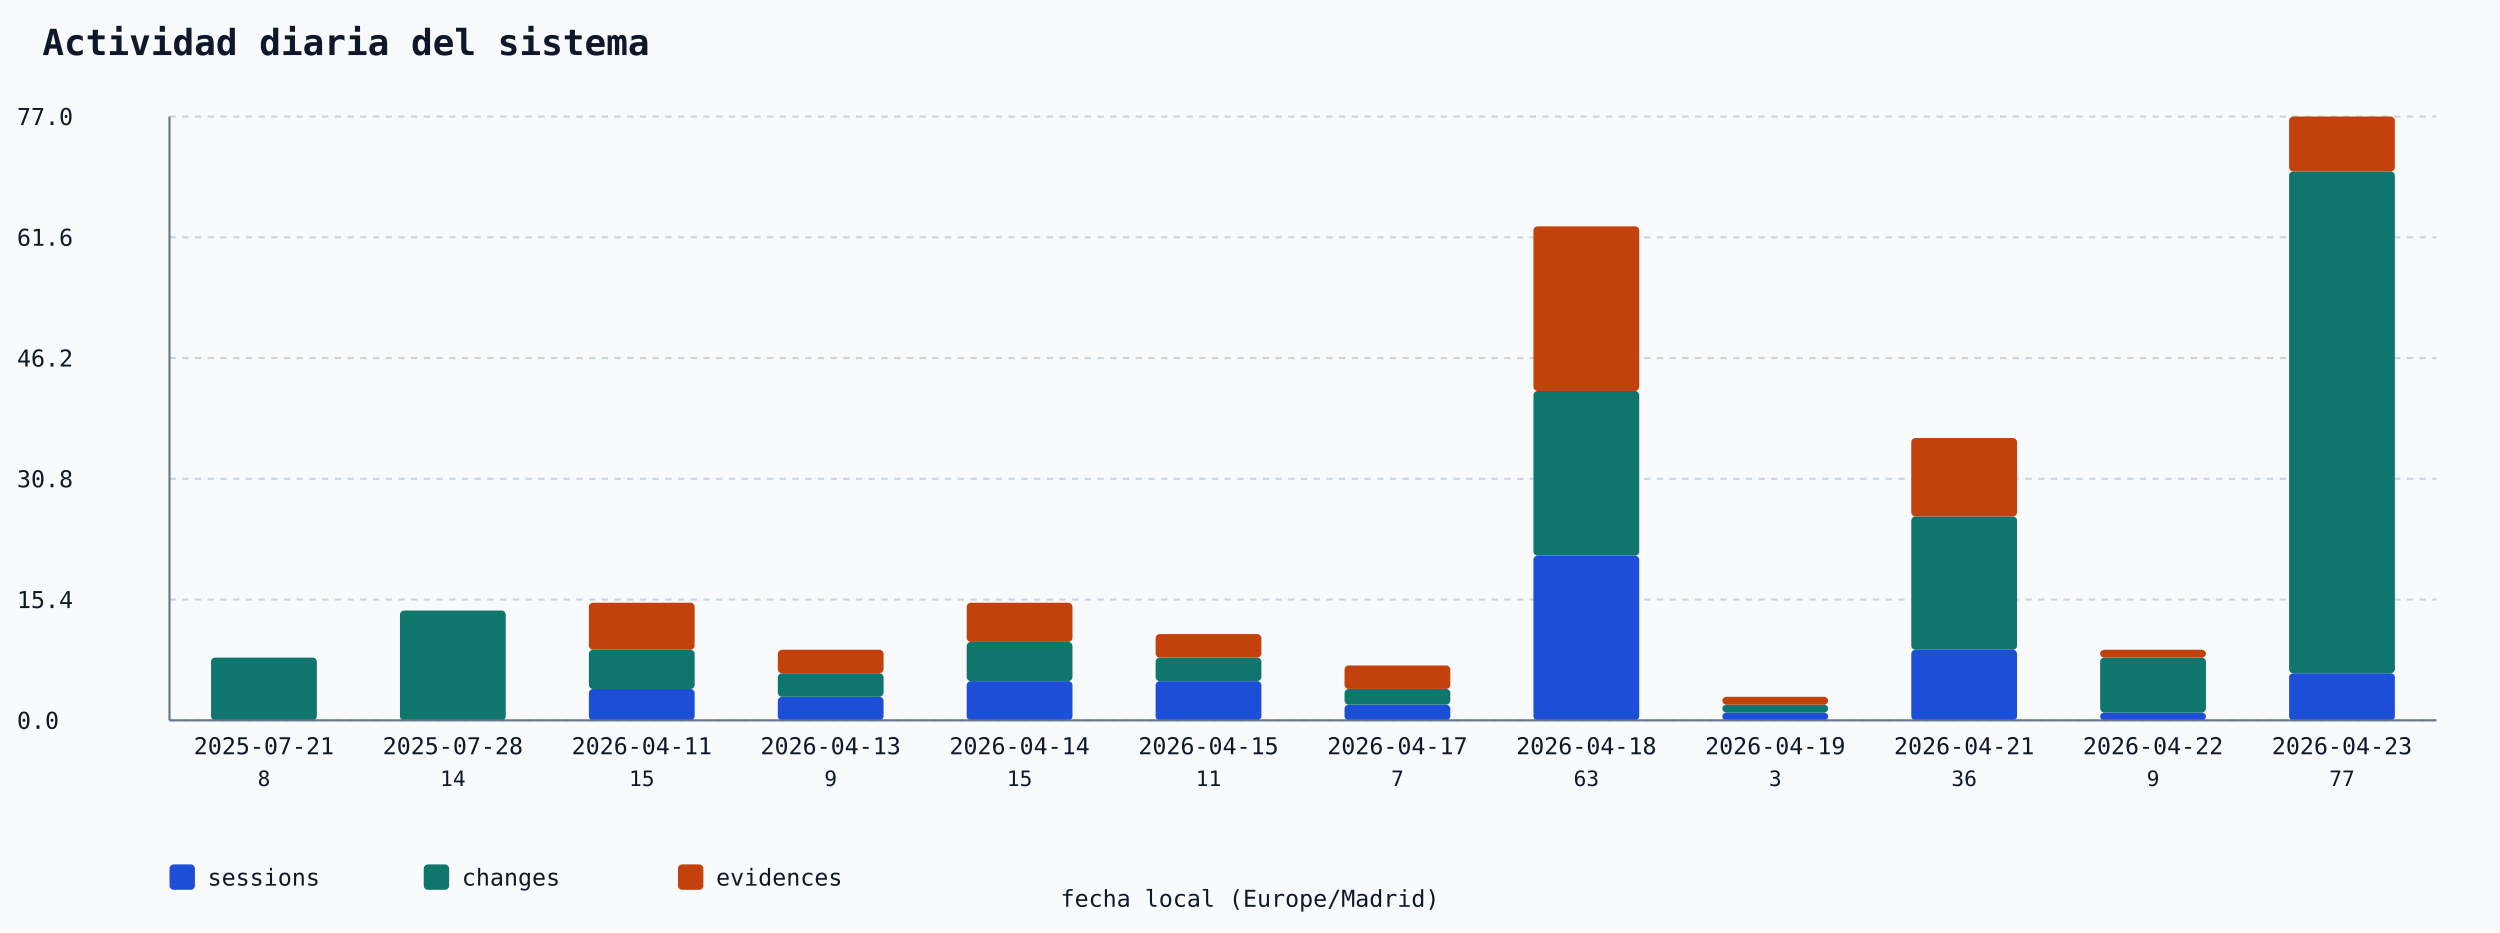
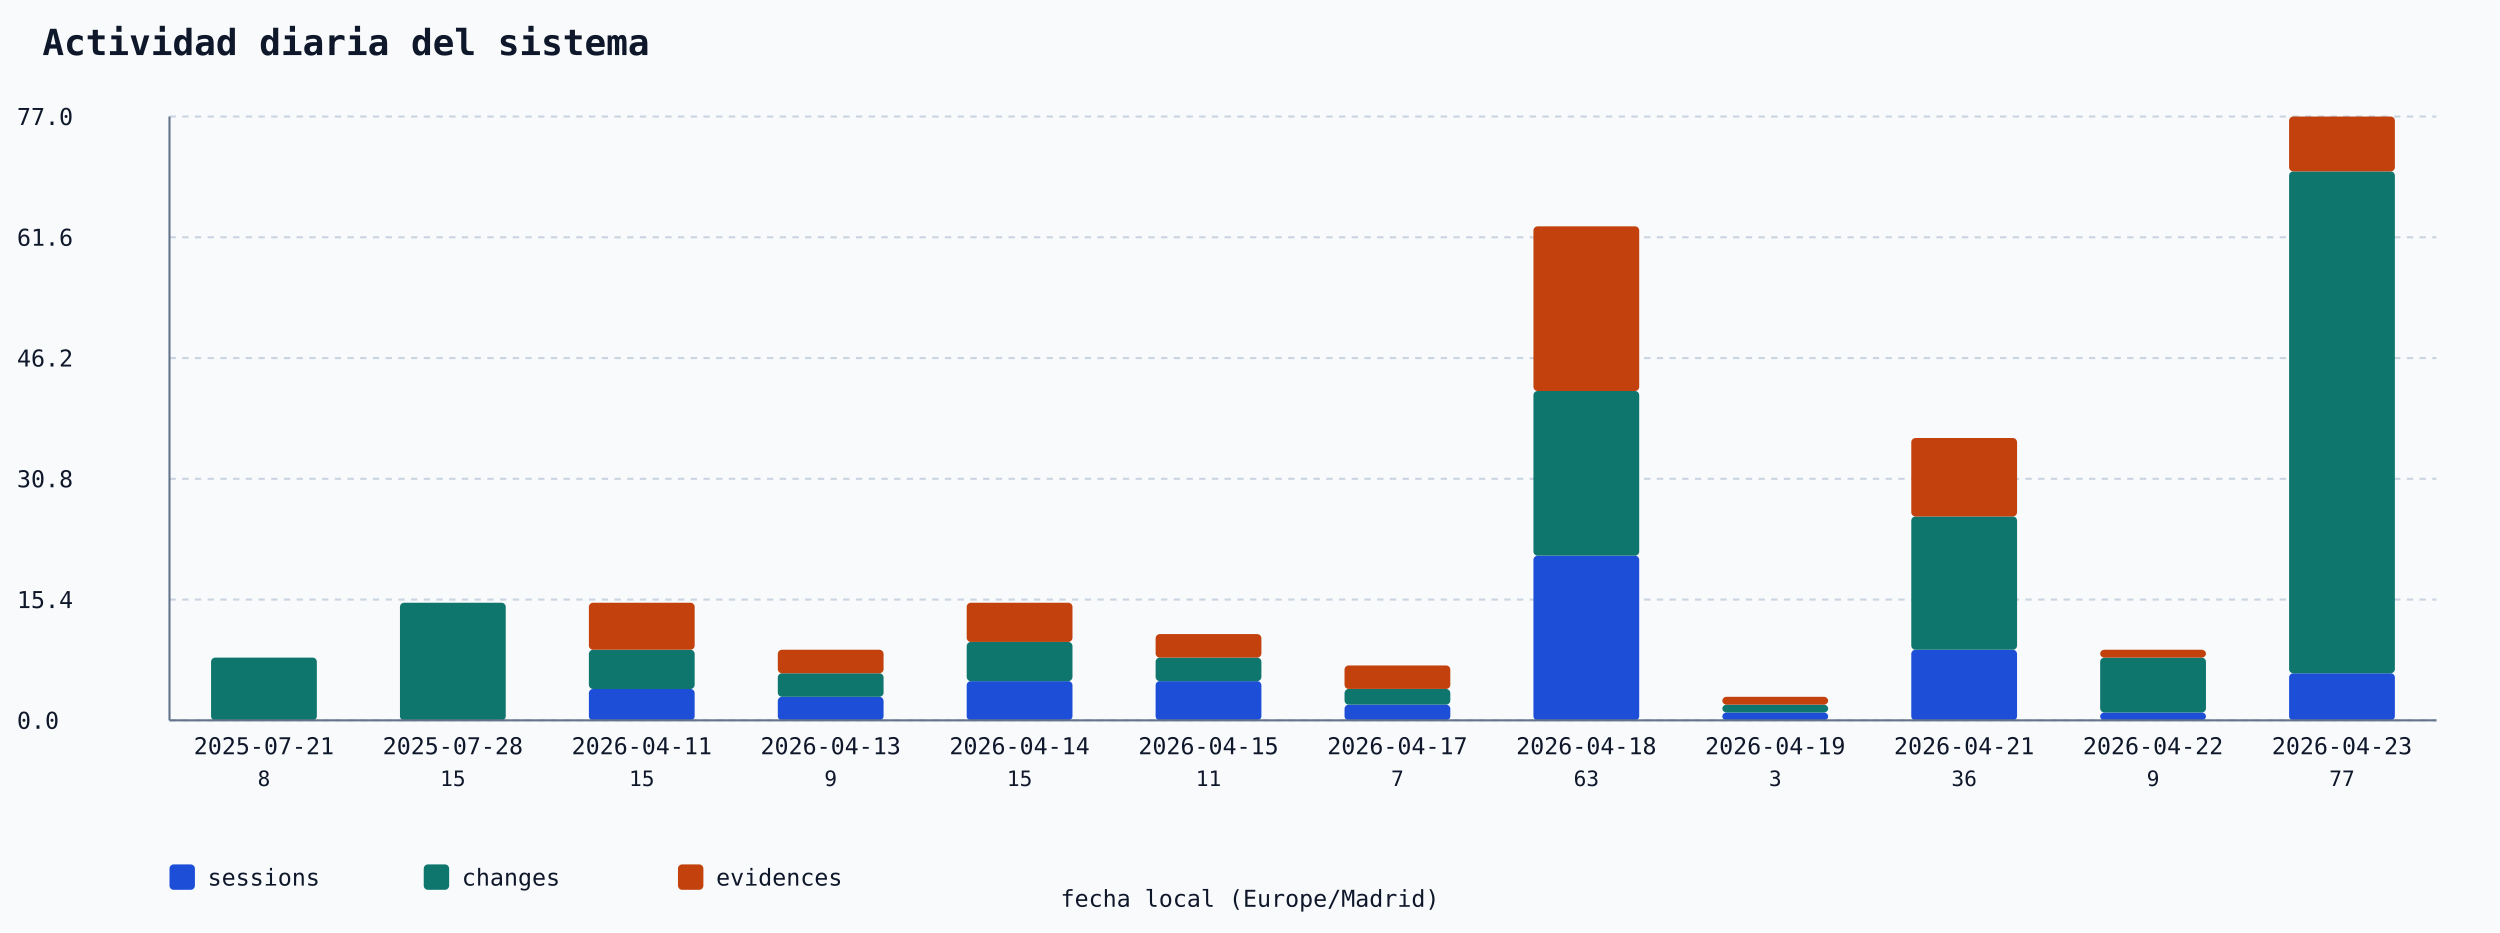
<svg xmlns="http://www.w3.org/2000/svg" width="1180" height="440" viewBox="0 0 1180 440">
  <style>
text { font-family: Menlo, Consolas, monospace; fill: #0f172a; }
.axis { stroke: #64748b; stroke-width: 1; }
.grid { stroke: #cbd5e1; stroke-width: 1; stroke-dasharray: 3 3; }
.title { font-size: 17px; font-weight: 700; }
.label { font-size: 11px; }
.small { font-size: 10px; }
</style>
  <rect x="0" y="0" width="1180" height="440" fill="#f8fafc" />
  <text x="20" y="26" class="title">Actividad diaria del sistema</text>
  <line x1="80" y1="340.00" x2="1150" y2="340.00" class="grid" />
  <text x="8" y="344.00" class="label">0.0</text>
  <line x1="80" y1="283.00" x2="1150" y2="283.00" class="grid" />
  <text x="8" y="287.00" class="label">15.4</text>
  <line x1="80" y1="226.00" x2="1150" y2="226.00" class="grid" />
  <text x="8" y="230.00" class="label">30.8</text>
  <line x1="80" y1="169.00" x2="1150" y2="169.00" class="grid" />
  <text x="8" y="173.00" class="label">46.2</text>
  <line x1="80" y1="112.00" x2="1150" y2="112.00" class="grid" />
  <text x="8" y="116.00" class="label">61.6</text>
  <line x1="80" y1="55.00" x2="1150" y2="55.00" class="grid" />
  <text x="8" y="59.00" class="label">77.0</text>
  <rect x="99.62" y="310.39" width="49.93" height="29.61" fill="#0f766e" rx="2" />
  <text x="124.58" y="356.00" text-anchor="middle" class="label">2025-07-21</text>
  <text x="124.58" y="371.00" text-anchor="middle" class="small">8</text>
-   <rect x="188.78" y="288.18" width="49.93" height="51.82" fill="#0f766e" rx="2" />
+   <rect x="188.78" y="284.48" width="49.93" height="55.52" fill="#0f766e" rx="2" />
  <text x="213.75" y="356.00" text-anchor="middle" class="label">2025-07-28</text>
-   <text x="213.75" y="371.00" text-anchor="middle" class="small">14</text>
+   <text x="213.75" y="371.00" text-anchor="middle" class="small">15</text>
  <rect x="277.95" y="325.19" width="49.93" height="14.81" fill="#1d4ed8" rx="2" />
  <rect x="277.95" y="306.69" width="49.93" height="18.51" fill="#0f766e" rx="2" />
  <rect x="277.95" y="284.48" width="49.93" height="22.21" fill="#c2410c" rx="2" />
  <text x="302.92" y="356.00" text-anchor="middle" class="label">2026-04-11</text>
  <text x="302.92" y="371.00" text-anchor="middle" class="small">15</text>
  <rect x="367.12" y="328.90" width="49.93" height="11.10" fill="#1d4ed8" rx="2" />
  <rect x="367.12" y="317.79" width="49.93" height="11.10" fill="#0f766e" rx="2" />
  <rect x="367.12" y="306.69" width="49.93" height="11.10" fill="#c2410c" rx="2" />
  <text x="392.08" y="356.00" text-anchor="middle" class="label">2026-04-13</text>
  <text x="392.08" y="371.00" text-anchor="middle" class="small">9</text>
  <rect x="456.28" y="321.49" width="49.93" height="18.51" fill="#1d4ed8" rx="2" />
  <rect x="456.28" y="302.99" width="49.93" height="18.51" fill="#0f766e" rx="2" />
  <rect x="456.28" y="284.48" width="49.93" height="18.51" fill="#c2410c" rx="2" />
  <text x="481.25" y="356.00" text-anchor="middle" class="label">2026-04-14</text>
  <text x="481.25" y="371.00" text-anchor="middle" class="small">15</text>
  <rect x="545.45" y="321.49" width="49.93" height="18.51" fill="#1d4ed8" rx="2" />
  <rect x="545.45" y="310.39" width="49.93" height="11.10" fill="#0f766e" rx="2" />
  <rect x="545.45" y="299.29" width="49.93" height="11.10" fill="#c2410c" rx="2" />
  <text x="570.42" y="356.00" text-anchor="middle" class="label">2026-04-15</text>
  <text x="570.42" y="371.00" text-anchor="middle" class="small">11</text>
  <rect x="634.62" y="332.60" width="49.93" height="7.40" fill="#1d4ed8" rx="2" />
  <rect x="634.62" y="325.19" width="49.93" height="7.40" fill="#0f766e" rx="2" />
  <rect x="634.62" y="314.09" width="49.93" height="11.10" fill="#c2410c" rx="2" />
  <text x="659.58" y="356.00" text-anchor="middle" class="label">2026-04-17</text>
  <text x="659.58" y="371.00" text-anchor="middle" class="small">7</text>
  <rect x="723.78" y="262.27" width="49.93" height="77.73" fill="#1d4ed8" rx="2" />
  <rect x="723.78" y="184.55" width="49.93" height="77.73" fill="#0f766e" rx="2" />
  <rect x="723.78" y="106.82" width="49.93" height="77.73" fill="#c2410c" rx="2" />
  <text x="748.75" y="356.00" text-anchor="middle" class="label">2026-04-18</text>
  <text x="748.75" y="371.00" text-anchor="middle" class="small">63</text>
  <rect x="812.95" y="336.30" width="49.93" height="3.70" fill="#1d4ed8" rx="2" />
  <rect x="812.95" y="332.60" width="49.93" height="3.70" fill="#0f766e" rx="2" />
  <rect x="812.95" y="328.90" width="49.93" height="3.70" fill="#c2410c" rx="2" />
  <text x="837.92" y="356.00" text-anchor="middle" class="label">2026-04-19</text>
  <text x="837.92" y="371.00" text-anchor="middle" class="small">3</text>
  <rect x="902.12" y="306.69" width="49.93" height="33.31" fill="#1d4ed8" rx="2" />
  <rect x="902.12" y="243.77" width="49.93" height="62.92" fill="#0f766e" rx="2" />
  <rect x="902.12" y="206.75" width="49.93" height="37.01" fill="#c2410c" rx="2" />
  <text x="927.08" y="356.00" text-anchor="middle" class="label">2026-04-21</text>
  <text x="927.08" y="371.00" text-anchor="middle" class="small">36</text>
  <rect x="991.28" y="336.30" width="49.93" height="3.70" fill="#1d4ed8" rx="2" />
  <rect x="991.28" y="310.39" width="49.93" height="25.91" fill="#0f766e" rx="2" />
  <rect x="991.28" y="306.69" width="49.93" height="3.70" fill="#c2410c" rx="2" />
  <text x="1016.25" y="356.00" text-anchor="middle" class="label">2026-04-22</text>
  <text x="1016.25" y="371.00" text-anchor="middle" class="small">9</text>
  <rect x="1080.45" y="317.79" width="49.93" height="22.21" fill="#1d4ed8" rx="2" />
  <rect x="1080.45" y="80.91" width="49.93" height="236.88" fill="#0f766e" rx="2" />
  <rect x="1080.45" y="55.00" width="49.93" height="25.91" fill="#c2410c" rx="2" />
  <text x="1105.42" y="356.00" text-anchor="middle" class="label">2026-04-23</text>
  <text x="1105.42" y="371.00" text-anchor="middle" class="small">77</text>
  <rect x="80" y="408" width="12" height="12" fill="#1d4ed8" rx="2" />
  <text x="98" y="418" class="label">sessions</text>
  <rect x="200" y="408" width="12" height="12" fill="#0f766e" rx="2" />
  <text x="218" y="418" class="label">changes</text>
  <rect x="320" y="408" width="12" height="12" fill="#c2410c" rx="2" />
  <text x="338" y="418" class="label">evidences</text>
  <line x1="80" y1="340" x2="1150" y2="340" class="axis" />
  <line x1="80" y1="55" x2="80" y2="340" class="axis" />
  <text x="590" y="428" text-anchor="middle" class="label">fecha local (Europe/Madrid)</text>
</svg>
